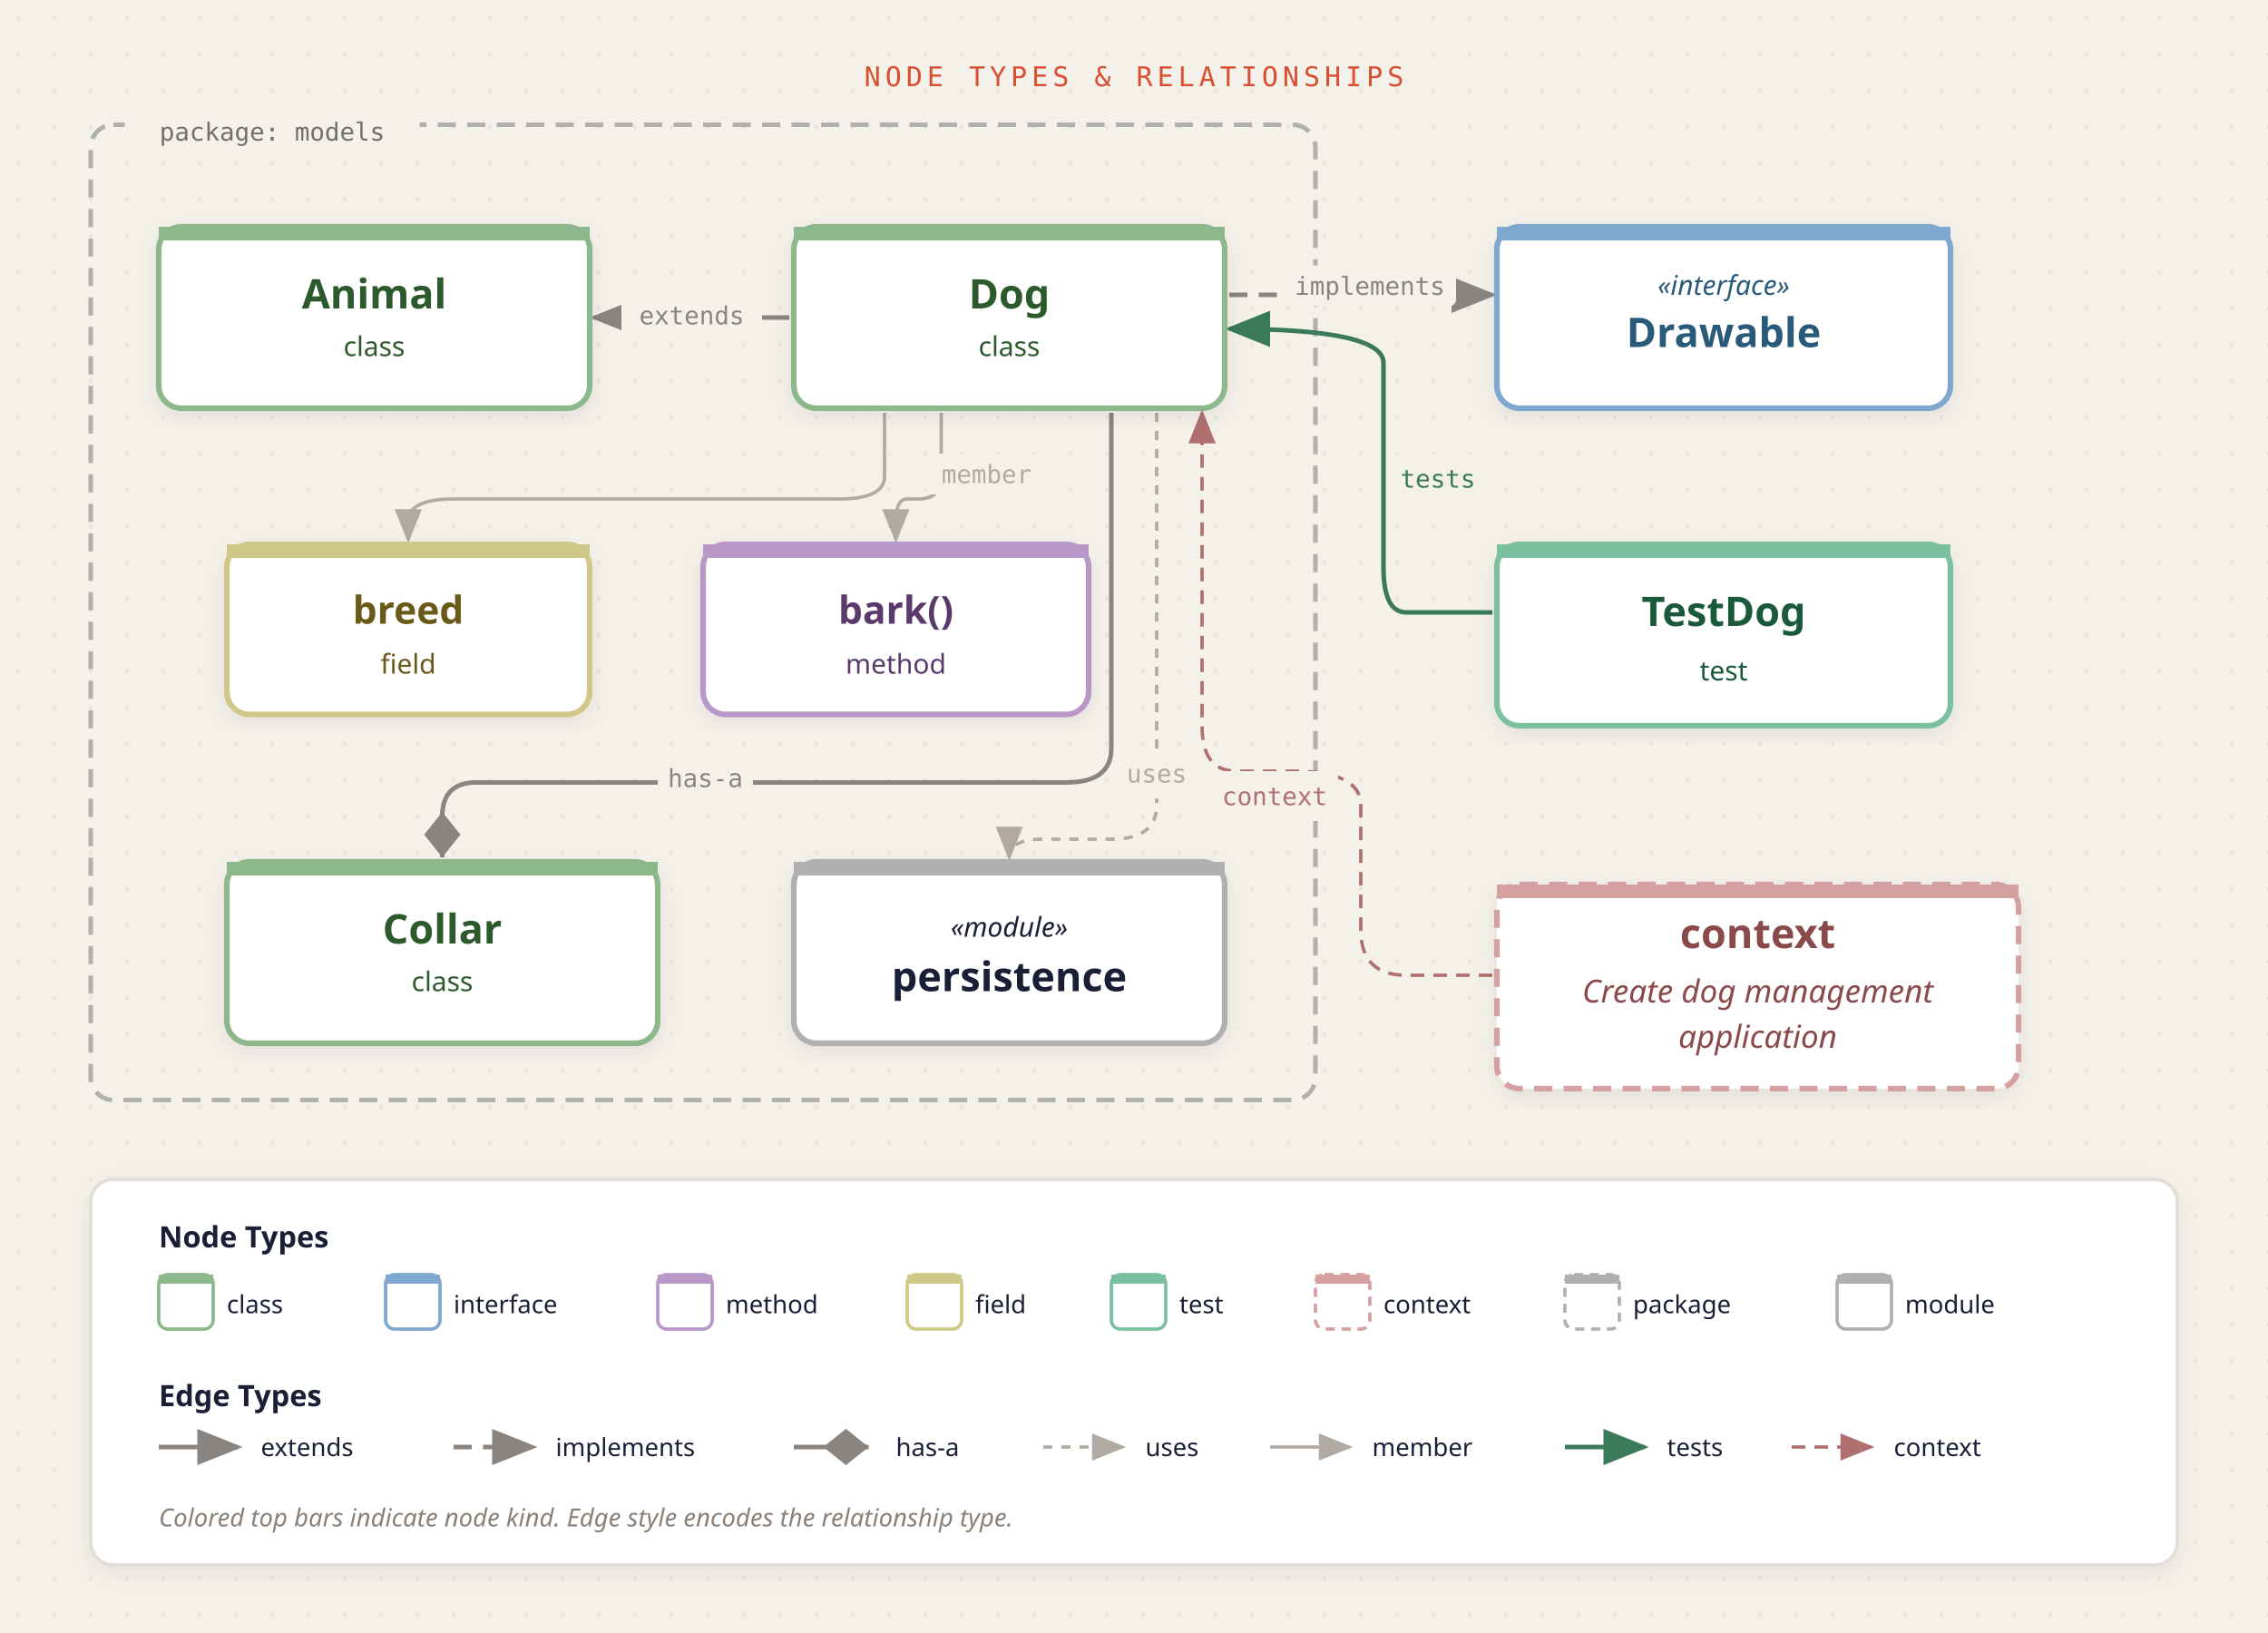
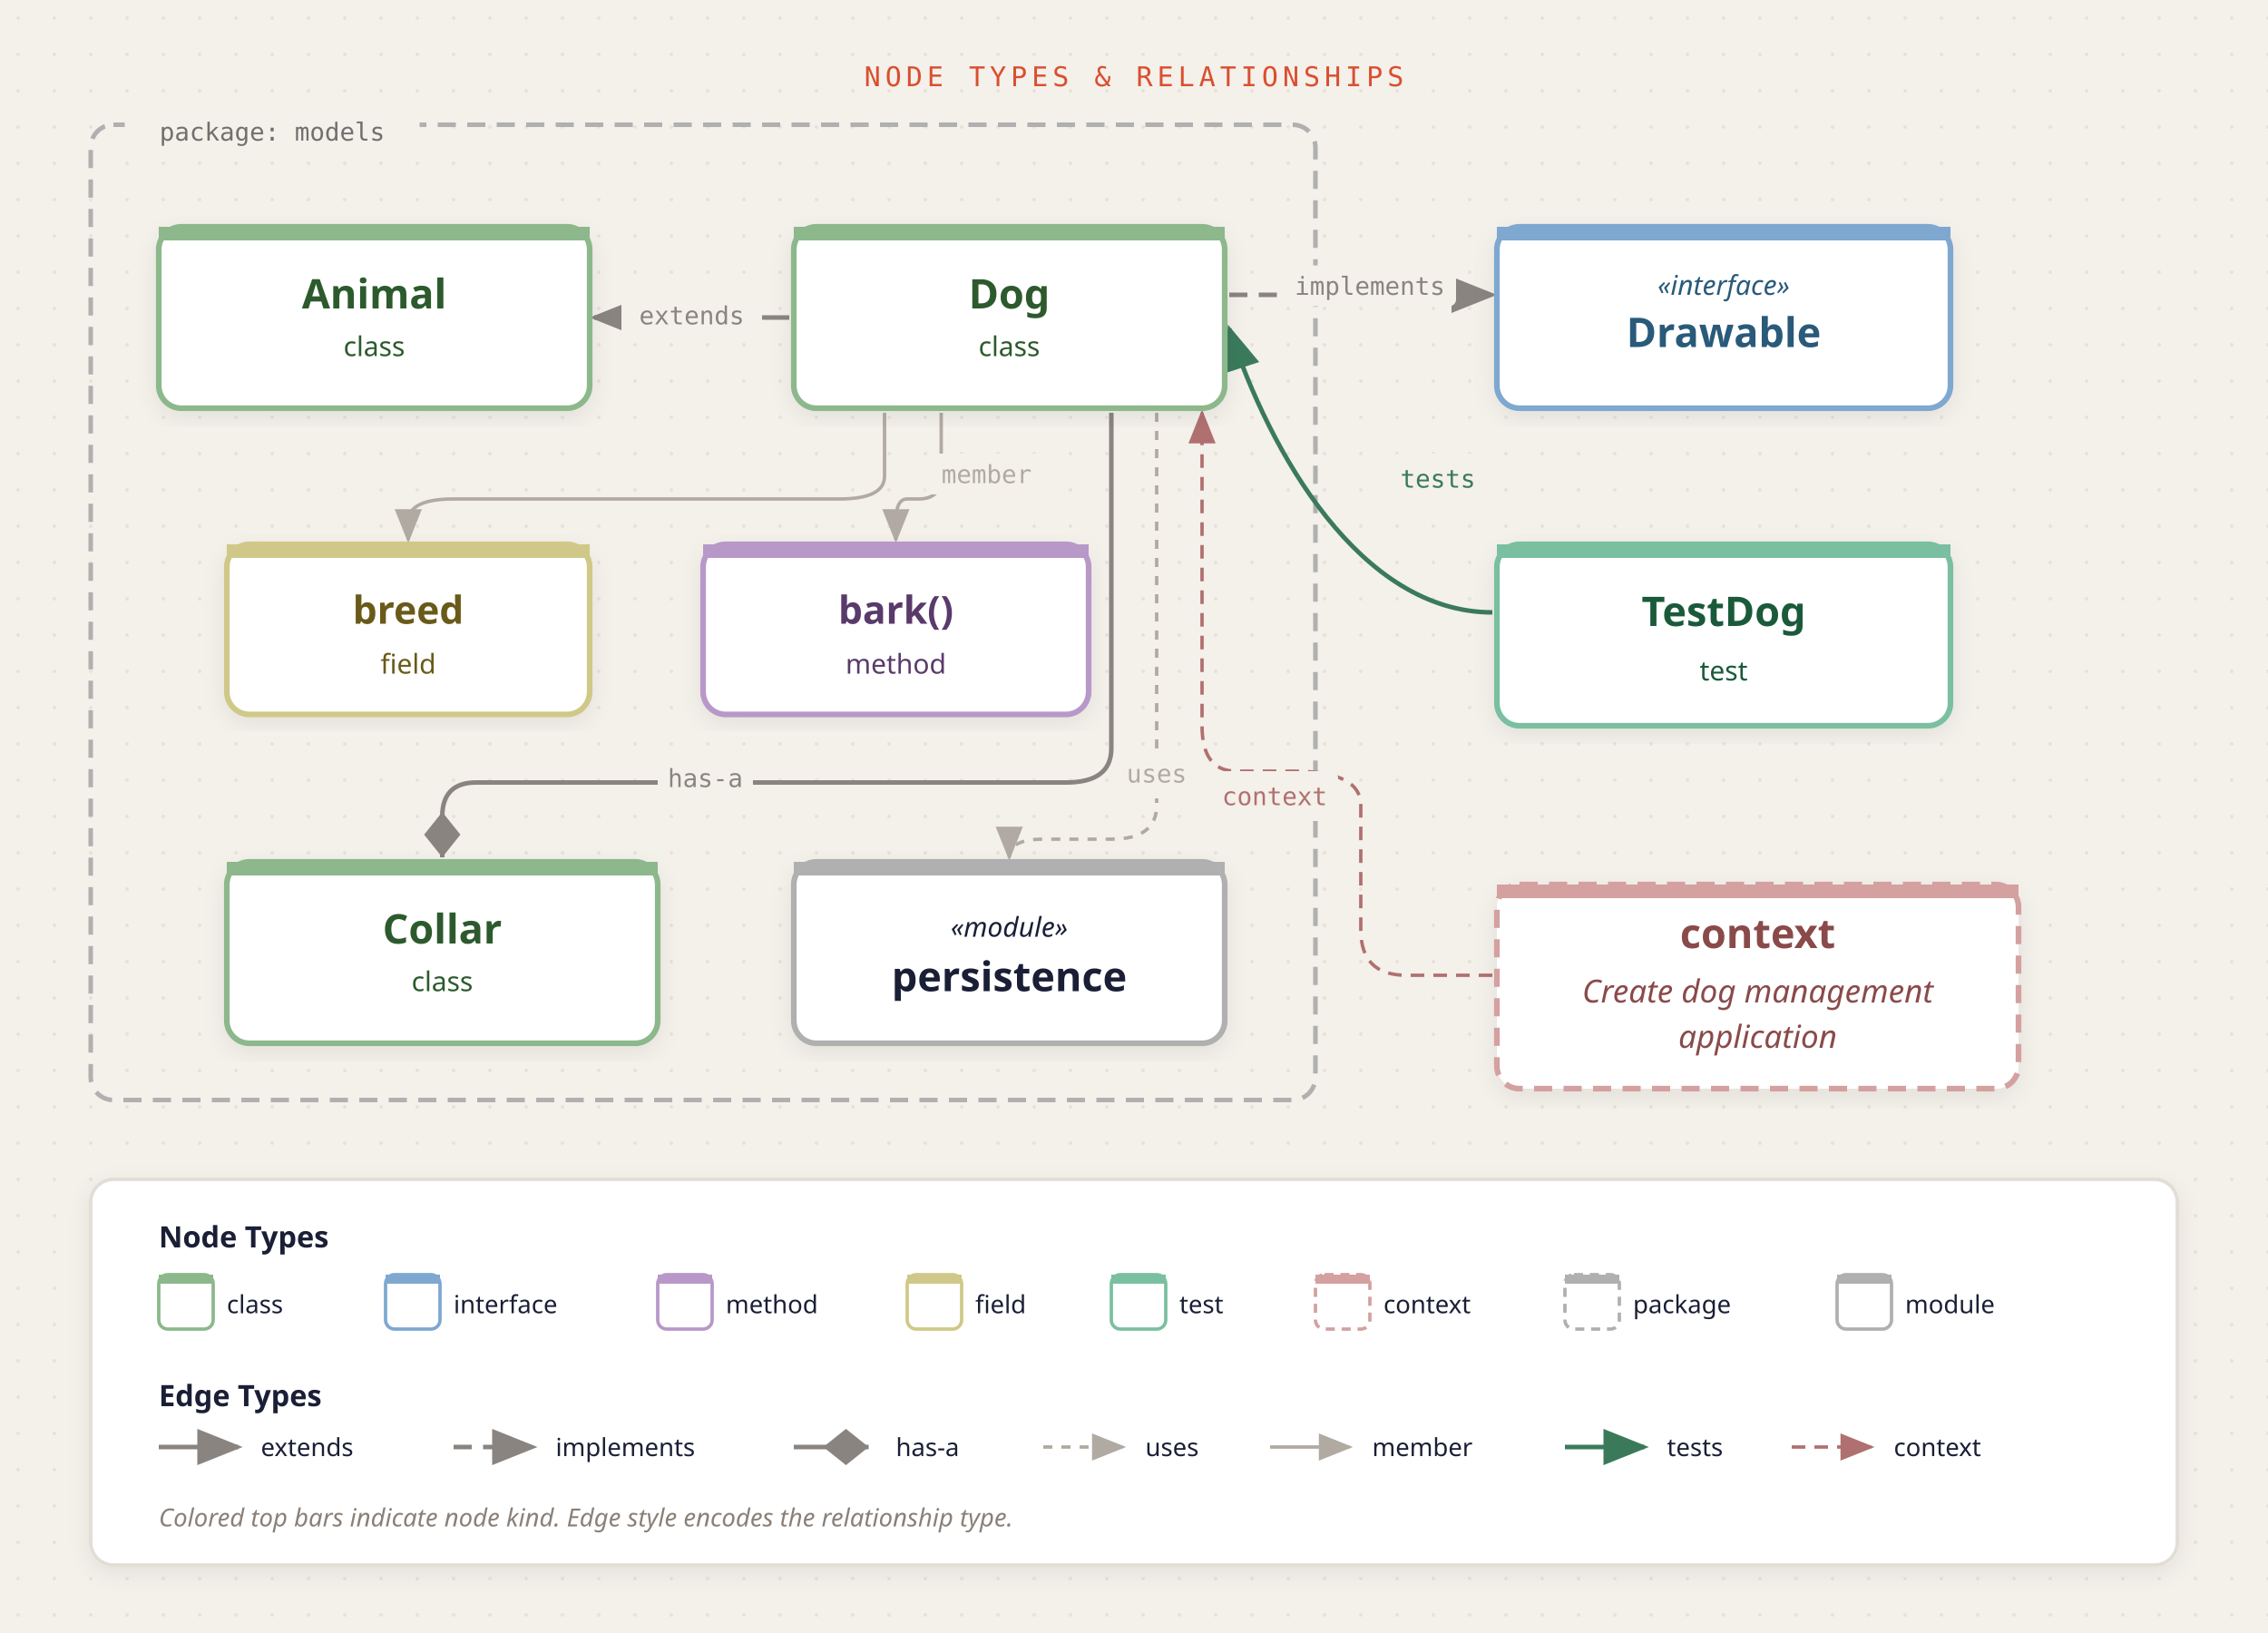
<svg xmlns="http://www.w3.org/2000/svg" viewBox="0 0 1000 720">
  <defs>
    <pattern id="dots" x="0" y="0" width="16" height="16" patternUnits="userSpaceOnUse">
      <circle cx="8" cy="8" r="0.8" fill="#a09080" opacity="0.15" />
    </pattern>
    <filter id="shadow">
      <feDropShadow dx="0" dy="3" stdDeviation="5" flood-color="#000" flood-opacity="0.07" />
    </filter>
    <marker id="arrow-primary" markerWidth="10" markerHeight="8" refX="9" refY="4" orient="auto">
      <path d="M0,0 L10,4 L0,8 Z" fill="#8a8480" />
    </marker>
    <marker id="diamond-primary" markerWidth="10" markerHeight="8" refX="10" refY="4" orient="auto">
      <path d="M0,4 L5,0 L10,4 L5,8 Z" fill="#8a8480" />
    </marker>
    <marker id="arrow-secondary" markerWidth="10" markerHeight="8" refX="9" refY="4" orient="auto">
      <path d="M0,0 L10,4 L0,8 Z" fill="#b0aaa2" />
    </marker>
    <marker id="arrow-green" markerWidth="10" markerHeight="8" refX="9" refY="4" orient="auto">
      <path d="M0,0 L10,4 L0,8 Z" fill="#3a7a5a" />
    </marker>
    <marker id="arrow-rose" markerWidth="10" markerHeight="8" refX="9" refY="4" orient="auto">
      <path d="M0,0 L10,4 L0,8 Z" fill="#b07070" />
    </marker>
  </defs>
  <rect width="1000" height="720" fill="#f4f0ea" />
  <rect width="1000" height="720" fill="url(#dots)" />
  <text x="500" y="38" text-anchor="middle" font-family="monospace" font-size="12" fill="#d94f30" letter-spacing="2">NODE TYPES &amp; RELATIONSHIPS</text>
  <rect x="40" y="55" width="540" height="430" rx="10" stroke="#b0b0b0" stroke-width="2" stroke-dasharray="8,5" fill="none" />
  <rect x="55" y="47" width="130" height="20" rx="3" fill="#f4f0ea" />
  <text x="120" y="62" text-anchor="middle" font-family="monospace" font-size="11" fill="#707070">package: models</text>
  <line x1="348" y1="140" x2="262" y2="140" stroke="#8a8480" stroke-width="2" marker-end="url(#arrow-primary)" />
  <path d="M 415 182 L 415 210 Q 415 220 405 220 L 400 220 Q 395 220 395 230 L 395 238" stroke="#b0aaa2" stroke-width="1.5" fill="none" marker-end="url(#arrow-secondary)" />
  <path d="M 390 182 L 390 210 Q 390 220 370 220 L 200 220 Q 180 220 180 230 L 180 238" stroke="#b0aaa2" stroke-width="1.5" fill="none" marker-end="url(#arrow-secondary)" />
  <path d="M 490 182 L 490 330 Q 490 345 470 345 L 210 345 Q 195 345 195 360 L 195 378" stroke="#8a8480" stroke-width="2" fill="none" marker-end="url(#diamond-primary)" />
  <line x1="542" y1="130" x2="658" y2="130" stroke="#8a8480" stroke-width="2" stroke-dasharray="8,5" marker-end="url(#arrow-primary)" />
-   <path d="M 658 270 L 620 270 Q 610 270 610 250 L 610 160 Q 610 145 542 145" stroke="#3a7a5a" stroke-width="2" fill="none" marker-end="url(#arrow-green)" />
+   <path d="M 658 270 C 600 270 560 200 542 145" stroke="#3a7a5a" stroke-width="2" fill="none" marker-end="url(#arrow-green)" />
  <path d="M 510 182 L 510 355 Q 510 370 490 370 L 460 370 Q 445 370 445 378" stroke="#b0aaa2" stroke-width="1.5" stroke-dasharray="4,4" fill="none" marker-end="url(#arrow-secondary)" />
  <path d="M 658 430 L 620 430 Q 600 430 600 410 L 600 355 Q 600 340 570 340 L 545 340 Q 530 340 530 320 L 530 182" stroke="#b07070" stroke-width="1.5" stroke-dasharray="6,4" fill="none" marker-end="url(#arrow-rose)" />
  <g>
    <rect x="70" y="100" width="190" height="80" rx="10" fill="white" stroke="#8cb88c" stroke-width="2.5" filter="url(#shadow)" />
    <rect x="70" y="100" width="190" height="6" rx="10 10 0 0" fill="#8cb88c" />
    <text x="165" y="136" text-anchor="middle" font-family="sans-serif" font-size="18" font-weight="700" fill="#2d5a2d">Animal</text>
    <text x="165" y="157" text-anchor="middle" font-family="sans-serif" font-size="12" fill="#2d5a2d">class</text>
  </g>
  <g>
    <rect x="350" y="100" width="190" height="80" rx="10" fill="white" stroke="#8cb88c" stroke-width="2.5" filter="url(#shadow)" />
    <rect x="350" y="100" width="190" height="6" rx="10 10 0 0" fill="#8cb88c" />
    <text x="445" y="136" text-anchor="middle" font-family="sans-serif" font-size="18" font-weight="700" fill="#2d5a2d">Dog</text>
    <text x="445" y="157" text-anchor="middle" font-family="sans-serif" font-size="12" fill="#2d5a2d">class</text>
  </g>
  <g>
    <rect x="310" y="240" width="170" height="75" rx="10" fill="white" stroke="#b898c8" stroke-width="2.5" filter="url(#shadow)" />
    <rect x="310" y="240" width="170" height="6" rx="10 10 0 0" fill="#b898c8" />
    <text x="395" y="275" text-anchor="middle" font-family="sans-serif" font-size="17" font-weight="700" fill="#5a3a6a">bark()</text>
    <text x="395" y="297" text-anchor="middle" font-family="sans-serif" font-size="12" fill="#5a3a6a">method</text>
  </g>
  <g>
    <rect x="100" y="240" width="160" height="75" rx="10" fill="white" stroke="#d0c888" stroke-width="2.5" filter="url(#shadow)" />
    <rect x="100" y="240" width="160" height="6" rx="10 10 0 0" fill="#d0c888" />
    <text x="180" y="275" text-anchor="middle" font-family="sans-serif" font-size="17" font-weight="700" fill="#6a5a1a">breed</text>
    <text x="180" y="297" text-anchor="middle" font-family="sans-serif" font-size="12" fill="#6a5a1a">field</text>
  </g>
  <g>
    <rect x="100" y="380" width="190" height="80" rx="10" fill="white" stroke="#8cb88c" stroke-width="2.5" filter="url(#shadow)" />
    <rect x="100" y="380" width="190" height="6" rx="10 10 0 0" fill="#8cb88c" />
    <text x="195" y="416" text-anchor="middle" font-family="sans-serif" font-size="18" font-weight="700" fill="#2d5a2d">Collar</text>
    <text x="195" y="437" text-anchor="middle" font-family="sans-serif" font-size="12" fill="#2d5a2d">class</text>
  </g>
  <g>
    <rect x="350" y="380" width="190" height="80" rx="10" fill="white" stroke="#b0b0b0" stroke-width="2.5" filter="url(#shadow)" />
    <rect x="350" y="380" width="190" height="6" rx="10 10 0 0" fill="#b0b0b0" />
    <text x="445" y="413" text-anchor="middle" font-family="sans-serif" font-size="12" font-style="italic" fill="#1a1f36">«module»</text>
    <text x="445" y="437" text-anchor="middle" font-family="sans-serif" font-size="18" font-weight="600" fill="#1a1f36">persistence</text>
  </g>
  <g>
    <rect x="660" y="100" width="200" height="80" rx="10" fill="white" stroke="#7ea8d0" stroke-width="2.5" filter="url(#shadow)" />
    <rect x="660" y="100" width="200" height="6" rx="10 10 0 0" fill="#7ea8d0" />
    <text x="760" y="130" text-anchor="middle" font-family="sans-serif" font-size="12" font-style="italic" fill="#2a5a7a">«interface»</text>
    <text x="760" y="153" text-anchor="middle" font-family="sans-serif" font-size="18" font-weight="700" fill="#2a5a7a">Drawable</text>
  </g>
  <g>
    <rect x="660" y="240" width="200" height="80" rx="10" fill="white" stroke="#7ac0a0" stroke-width="2.5" filter="url(#shadow)" />
    <rect x="660" y="240" width="200" height="6" rx="10 10 0 0" fill="#7ac0a0" />
    <text x="760" y="276" text-anchor="middle" font-family="sans-serif" font-size="18" font-weight="700" fill="#1a5a3a">TestDog</text>
    <text x="760" y="300" text-anchor="middle" font-family="sans-serif" font-size="12" fill="#1a5a3a">test</text>
  </g>
  <g>
    <rect x="660" y="390" width="230" height="90" rx="10" fill="white" stroke="#d4a0a0" stroke-width="2.5" stroke-dasharray="8,5" filter="url(#shadow)" />
    <rect x="660" y="390" width="230" height="6" rx="10 10 0 0" fill="#d4a0a0" />
    <text x="775" y="418" text-anchor="middle" font-family="sans-serif" font-size="18" font-weight="700" fill="#8a4a4a">context</text>
    <text x="775" y="442" text-anchor="middle" font-family="sans-serif" font-size="14" font-style="italic" fill="#8a4a4a">Create dog management</text>
    <text x="775" y="462" text-anchor="middle" font-family="sans-serif" font-size="14" font-style="italic" fill="#8a4a4a">application</text>
  </g>
  <rect x="274" y="128" width="62" height="22" rx="3" fill="#f4f0ea" />
  <text x="305" y="143" text-anchor="middle" font-family="monospace" font-size="11" fill="#8a8480">extends</text>
  <rect x="408" y="200" width="55" height="18" rx="3" fill="#f4f0ea" />
  <text x="435" y="213" text-anchor="middle" font-family="monospace" font-size="11" fill="#b0aaa2">member</text>
  <rect x="290" y="332" width="42" height="22" rx="3" fill="#f4f0ea" />
  <text x="311" y="347" text-anchor="middle" font-family="monospace" font-size="11" fill="#8a8480">has-a</text>
  <rect x="566" y="117" width="76" height="18" rx="3" fill="#f4f0ea" />
  <text x="604" y="130" text-anchor="middle" font-family="monospace" font-size="11" fill="#8a8480">implements</text>
  <rect x="614" y="200" width="40" height="22" rx="3" fill="#f4f0ea" />
  <text x="634" y="215" text-anchor="middle" font-family="monospace" font-size="11" fill="#3a7a5a">tests</text>
  <rect x="493" y="330" width="34" height="22" rx="3" fill="#f4f0ea" />
  <text x="510" y="345" text-anchor="middle" font-family="monospace" font-size="11" fill="#b0aaa2">uses</text>
  <rect x="535" y="340" width="55" height="22" rx="3" fill="#f4f0ea" />
  <text x="562" y="355" text-anchor="middle" font-family="monospace" font-size="11" fill="#b07070">context</text>
  <rect x="40" y="520" width="920" height="170" rx="10" fill="white" stroke="#e2ddd5" stroke-width="1.5" filter="url(#shadow)" />
  <text x="70" y="550" font-family="sans-serif" font-size="13" font-weight="700" fill="#1a1f36">Node Types</text>
  <rect x="70" y="562" width="24" height="24" rx="4" fill="white" stroke="#8cb88c" stroke-width="1.5" />
  <rect x="70" y="562" width="24" height="4" rx="4 4 0 0" fill="#8cb88c" />
  <text x="100" y="579" font-family="sans-serif" font-size="11" fill="#1a1f36">class</text>
  <rect x="170" y="562" width="24" height="24" rx="4" fill="white" stroke="#7ea8d0" stroke-width="1.5" />
  <rect x="170" y="562" width="24" height="4" rx="4 4 0 0" fill="#7ea8d0" />
  <text x="200" y="579" font-family="sans-serif" font-size="11" fill="#1a1f36">interface</text>
  <rect x="290" y="562" width="24" height="24" rx="4" fill="white" stroke="#b898c8" stroke-width="1.5" />
  <rect x="290" y="562" width="24" height="4" rx="4 4 0 0" fill="#b898c8" />
  <text x="320" y="579" font-family="sans-serif" font-size="11" fill="#1a1f36">method</text>
  <rect x="400" y="562" width="24" height="24" rx="4" fill="white" stroke="#d0c888" stroke-width="1.5" />
  <rect x="400" y="562" width="24" height="4" rx="4 4 0 0" fill="#d0c888" />
  <text x="430" y="579" font-family="sans-serif" font-size="11" fill="#1a1f36">field</text>
  <rect x="490" y="562" width="24" height="24" rx="4" fill="white" stroke="#7ac0a0" stroke-width="1.5" />
  <rect x="490" y="562" width="24" height="4" rx="4 4 0 0" fill="#7ac0a0" />
  <text x="520" y="579" font-family="sans-serif" font-size="11" fill="#1a1f36">test</text>
  <rect x="580" y="562" width="24" height="24" rx="4" fill="white" stroke="#d4a0a0" stroke-width="1.5" stroke-dasharray="4,3" />
  <rect x="580" y="562" width="24" height="4" rx="4 4 0 0" fill="#d4a0a0" />
  <text x="610" y="579" font-family="sans-serif" font-size="11" fill="#1a1f36">context</text>
  <rect x="690" y="562" width="24" height="24" rx="4" fill="white" stroke="#b0b0b0" stroke-width="1.5" stroke-dasharray="4,3" />
  <rect x="690" y="562" width="24" height="4" rx="4 4 0 0" fill="#b0b0b0" />
  <text x="720" y="579" font-family="sans-serif" font-size="11" fill="#1a1f36">package</text>
  <rect x="810" y="562" width="24" height="24" rx="4" fill="white" stroke="#b0b0b0" stroke-width="1.5" />
  <rect x="810" y="562" width="24" height="4" rx="4 4 0 0" fill="#b0b0b0" />
  <text x="840" y="579" font-family="sans-serif" font-size="11" fill="#1a1f36">module</text>
  <text x="70" y="620" font-family="sans-serif" font-size="13" font-weight="700" fill="#1a1f36">Edge Types</text>
  <line x1="70" y1="638" x2="105" y2="638" stroke="#8a8480" stroke-width="2" marker-end="url(#arrow-primary)" />
  <text x="115" y="642" font-family="sans-serif" font-size="11" fill="#1a1f36">extends</text>
  <line x1="200" y1="638" x2="235" y2="638" stroke="#8a8480" stroke-width="2" stroke-dasharray="8,5" marker-end="url(#arrow-primary)" />
  <text x="245" y="642" font-family="sans-serif" font-size="11" fill="#1a1f36">implements</text>
  <line x1="350" y1="638" x2="383" y2="638" stroke="#8a8480" stroke-width="2" marker-end="url(#diamond-primary)" />
  <text x="395" y="642" font-family="sans-serif" font-size="11" fill="#1a1f36">has-a</text>
  <line x1="460" y1="638" x2="495" y2="638" stroke="#b0aaa2" stroke-width="1.5" stroke-dasharray="4,4" marker-end="url(#arrow-secondary)" />
  <text x="505" y="642" font-family="sans-serif" font-size="11" fill="#1a1f36">uses</text>
  <line x1="560" y1="638" x2="595" y2="638" stroke="#b0aaa2" stroke-width="1.5" marker-end="url(#arrow-secondary)" />
  <text x="605" y="642" font-family="sans-serif" font-size="11" fill="#1a1f36">member</text>
  <line x1="690" y1="638" x2="725" y2="638" stroke="#3a7a5a" stroke-width="2" marker-end="url(#arrow-green)" />
  <text x="735" y="642" font-family="sans-serif" font-size="11" fill="#1a1f36">tests</text>
  <line x1="790" y1="638" x2="825" y2="638" stroke="#b07070" stroke-width="1.5" stroke-dasharray="6,4" marker-end="url(#arrow-rose)" />
  <text x="835" y="642" font-family="sans-serif" font-size="11" fill="#1a1f36">context</text>
  <text x="70" y="673" font-family="sans-serif" font-size="11" font-style="italic" fill="#8a8078">Colored top bars indicate node kind. Edge style encodes the relationship type.</text>
</svg>
